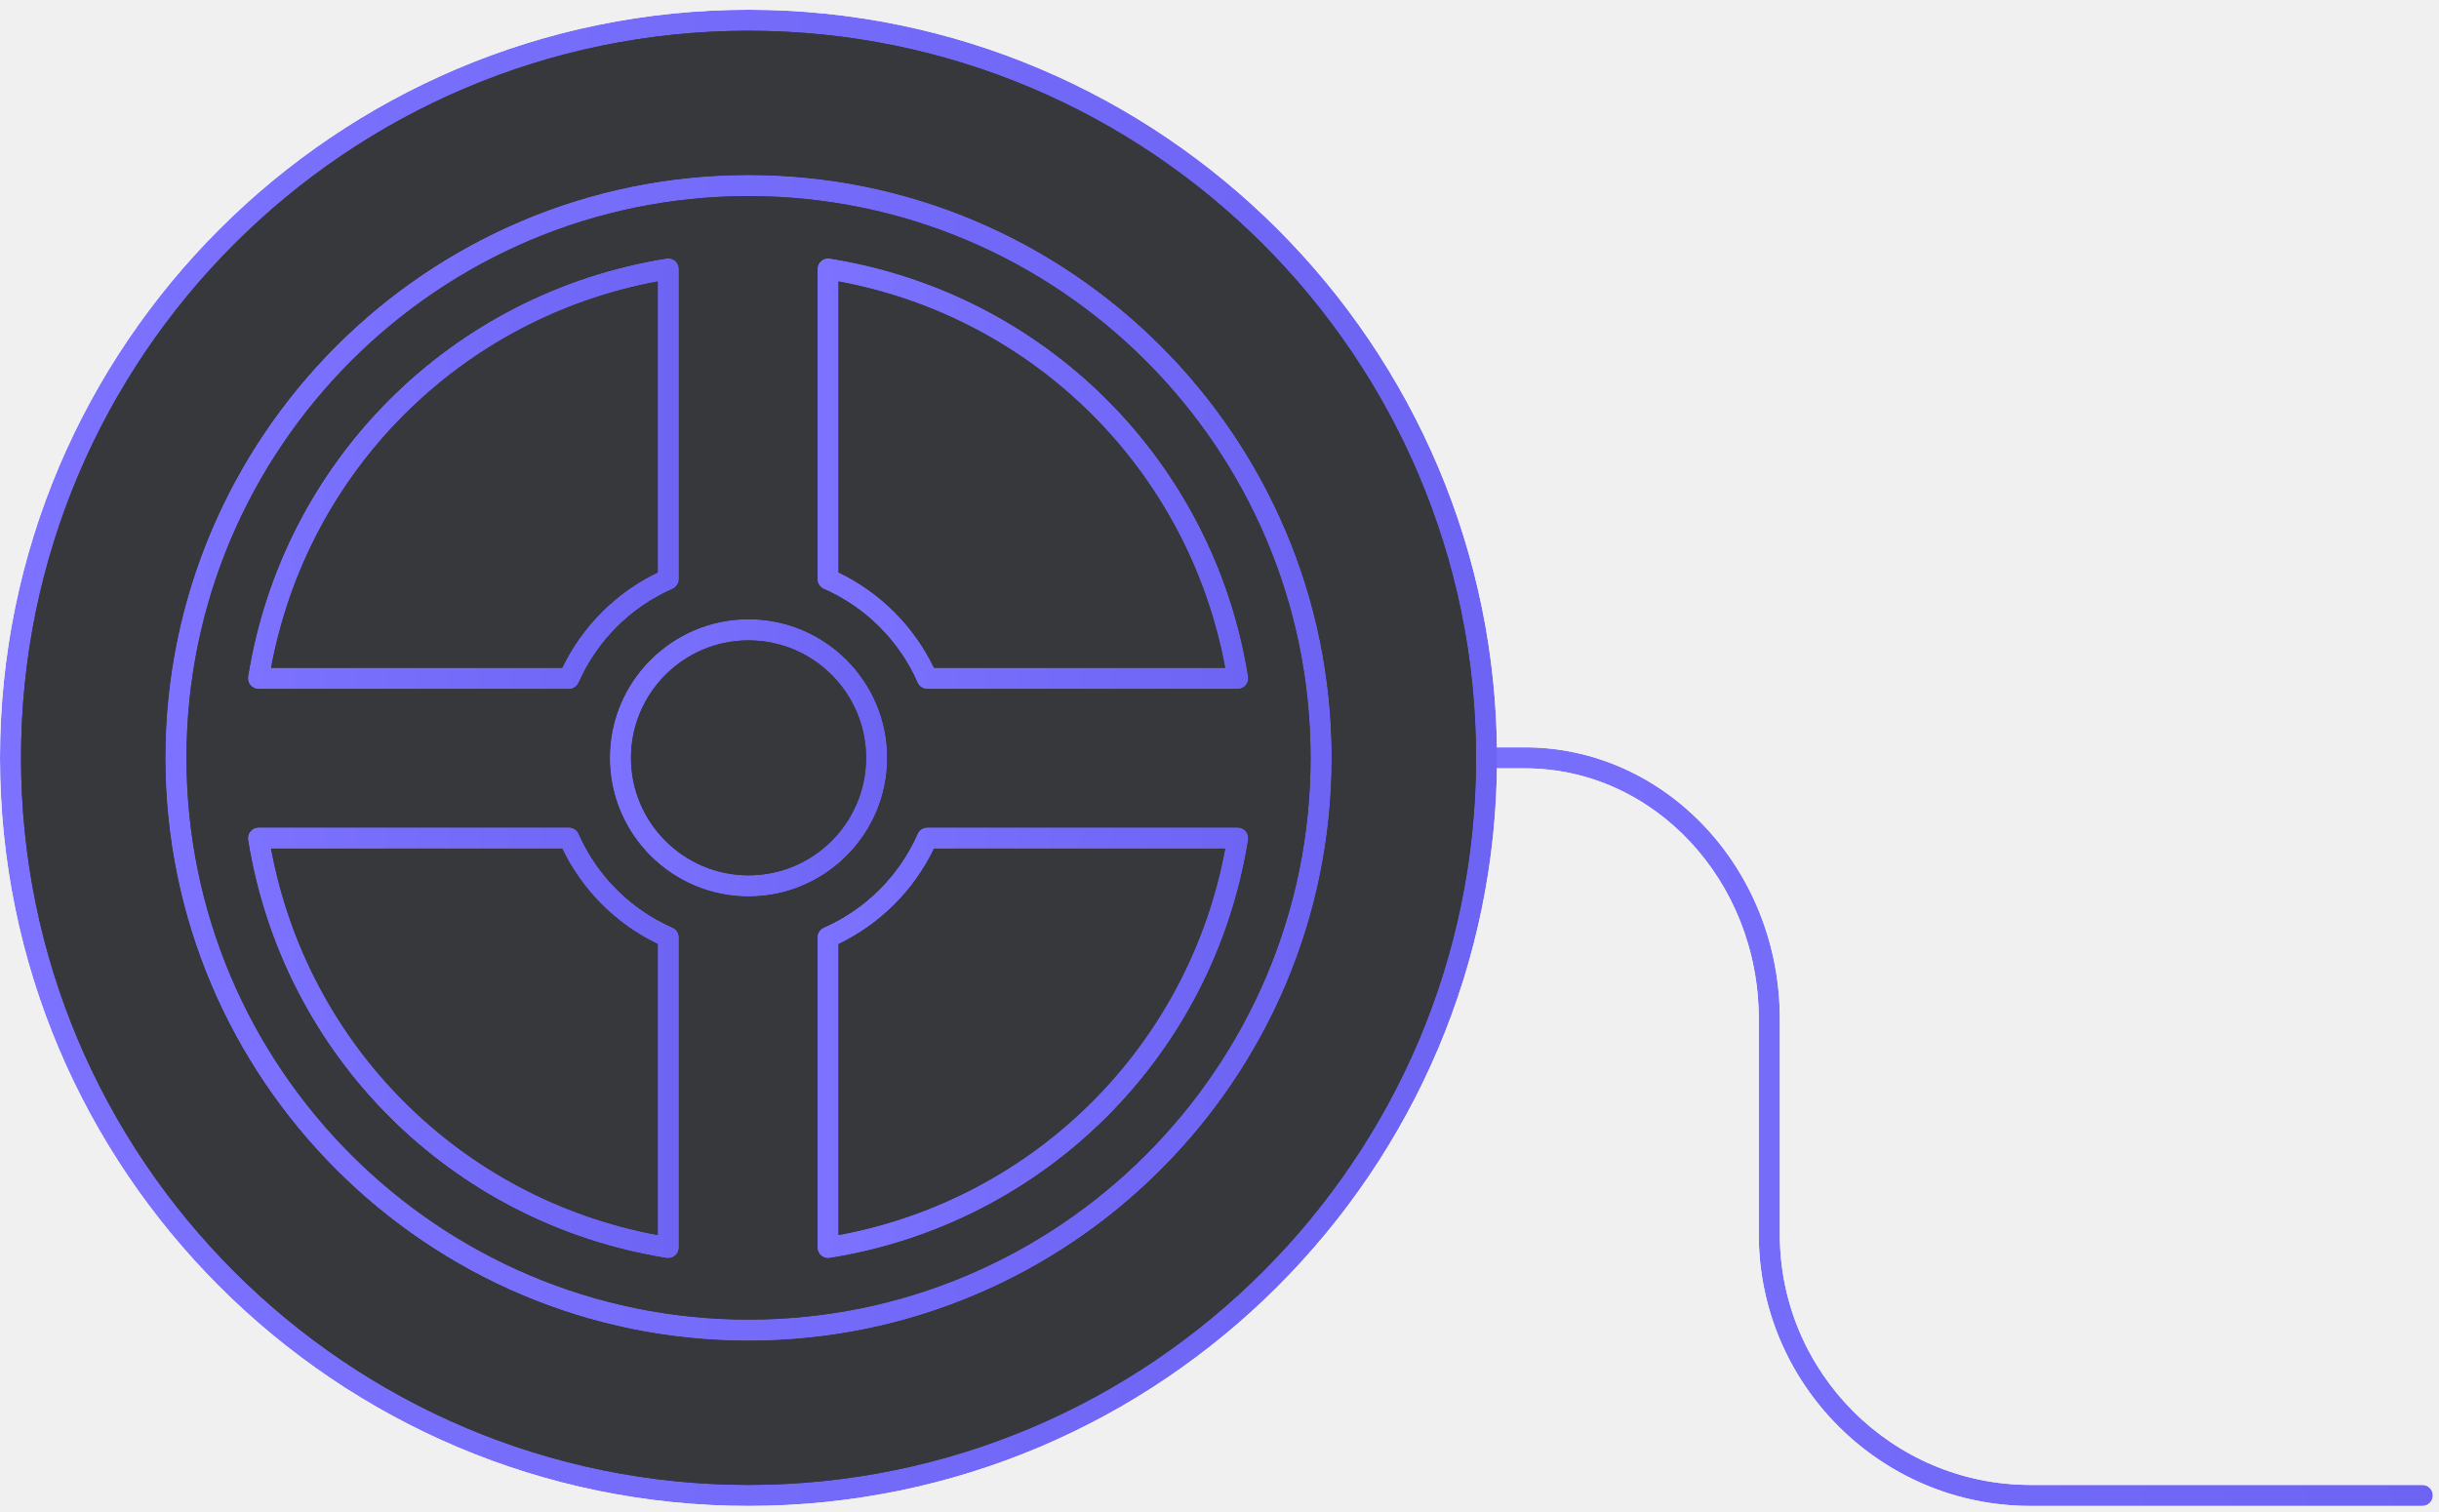
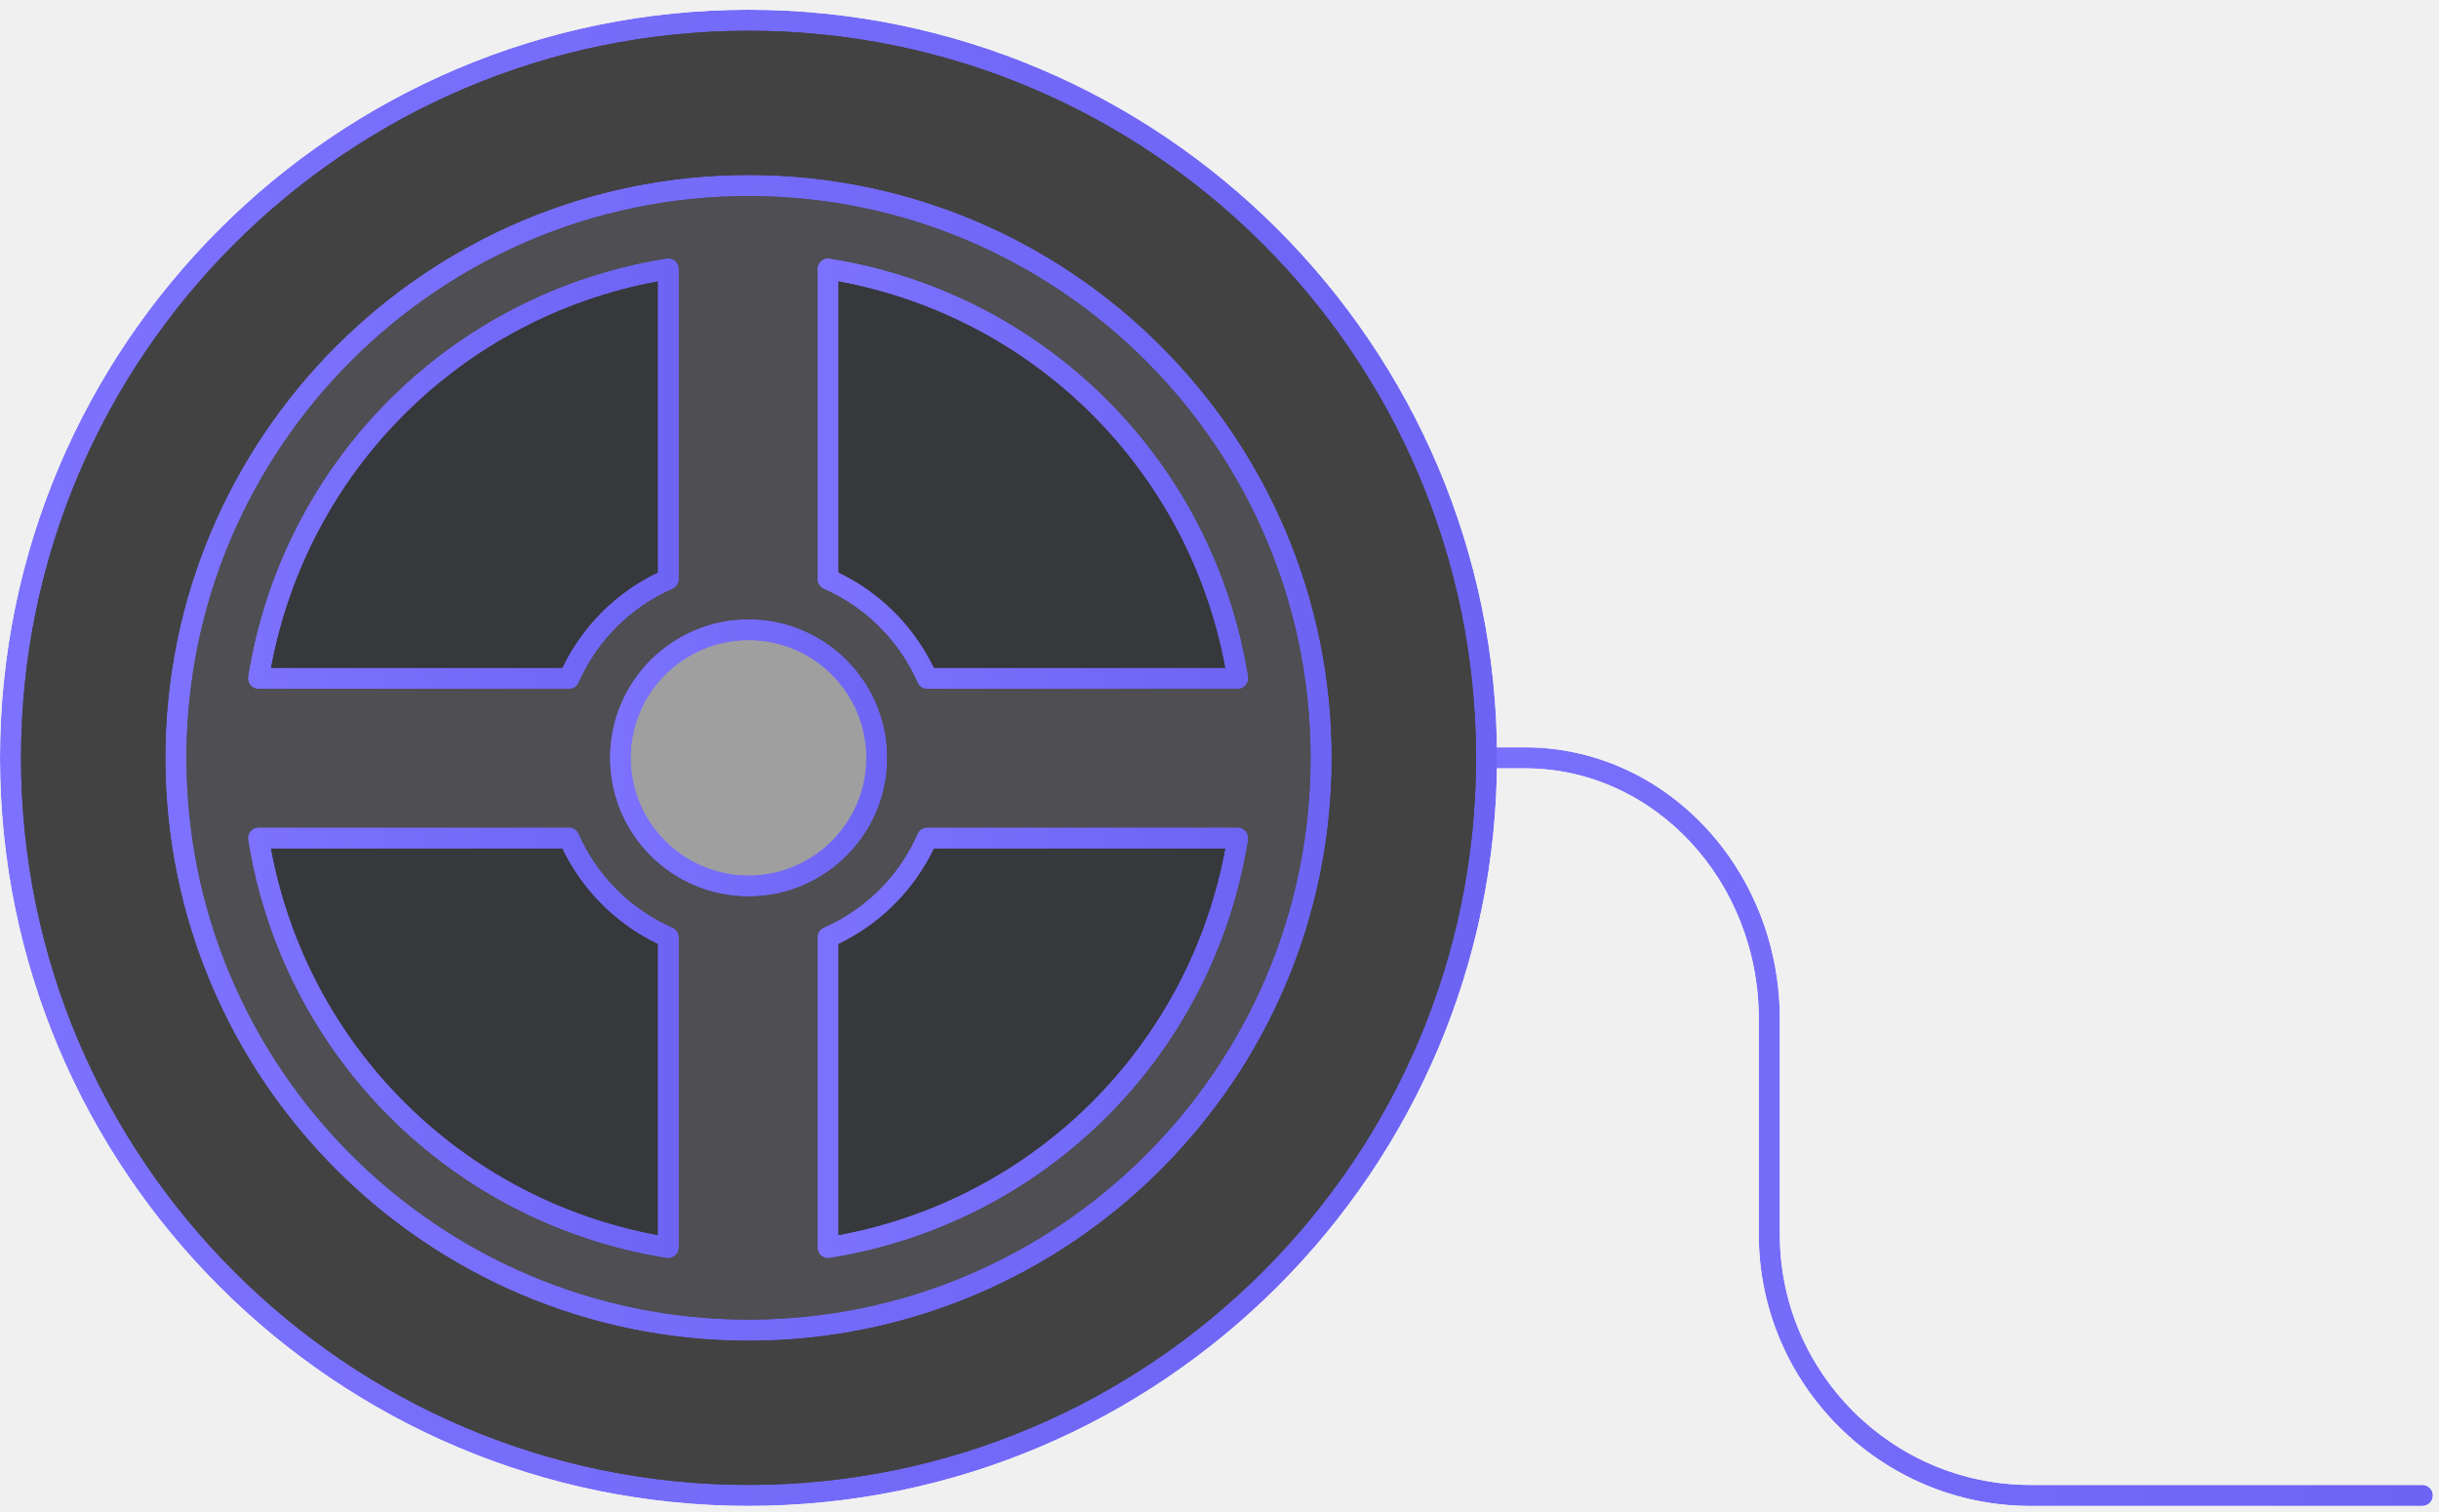
<svg xmlns="http://www.w3.org/2000/svg" xmlns:xlink="http://www.w3.org/1999/xlink" width="142px" height="88px" viewBox="0 0 142 88" version="1.1">
  <defs>
    <path d="M0.72,0.112 C0.381,0.112 0.107,0.385 0.107,0.724 L0.107,0.724 C0.107,1.063 0.381,1.336 0.72,1.336 L0.72,1.336 L14.945,1.336 C22.451,1.336 28.557,7.88 28.557,15.925 L28.557,15.925 L28.557,28.471 C28.557,37.19 35.655,44.284 44.378,44.284 L44.378,44.284 L67.192,44.284 C67.531,44.284 67.805,44.01 67.805,43.672 L67.805,43.672 C67.805,43.333 67.531,43.06 67.192,43.06 L67.192,43.06 L44.378,43.06 C36.33,43.06 29.783,36.515 29.783,28.471 L29.783,28.471 L29.783,15.925 C29.783,7.205 23.126,0.112 14.945,0.112 L14.945,0.112 L0.72,0.112 Z" id="path-1" />
    <linearGradient x1="-0.001%" y1="50%" x2="100%" y2="50%" id="linearGradient-3">
      <stop stop-color="#7C72FF" offset="0%" />
      <stop stop-color="#6D64F4" offset="100%" />
    </linearGradient>
    <path d="M43.581,0.313 C19.55,0.313 0,19.854 0,43.872 L0,43.872 C0,67.891 19.55,87.432 43.581,87.432 L43.581,87.432 C67.61,87.432 87.16,67.891 87.16,43.872 L87.16,43.872 C87.16,19.854 67.61,0.313 43.581,0.313 Z M1.225,43.872 C1.225,20.528 20.226,1.537 43.581,1.537 L43.581,1.537 C66.935,1.537 85.935,20.528 85.935,43.872 L85.935,43.872 C85.935,67.217 66.935,86.208 43.581,86.208 L43.581,86.208 C20.226,86.208 1.225,67.217 1.225,43.872 L1.225,43.872 Z M9.633,43.872 C9.633,62.583 24.862,77.806 43.581,77.806 L43.581,77.806 C62.298,77.806 77.526,62.583 77.526,43.872 L77.526,43.872 C77.526,25.162 62.298,9.94 43.581,9.94 L43.581,9.94 C24.862,9.94 9.633,25.162 9.633,43.872 L9.633,43.872 Z M10.858,43.872 C10.858,25.837 25.537,11.164 43.581,11.164 L43.581,11.164 C61.623,11.164 76.301,25.837 76.301,43.872 L76.301,43.872 C76.301,61.909 61.623,76.582 43.581,76.582 L43.581,76.582 C25.537,76.582 10.858,61.909 10.858,43.872 L10.858,43.872 Z" id="path-4" />
    <linearGradient x1="0%" y1="50%" x2="100%" y2="50%" id="linearGradient-6">
      <stop stop-color="#7C72FF" offset="0%" />
      <stop stop-color="#6D64F4" offset="100%" />
    </linearGradient>
    <path d="M0.545,34.221 C0.545,52.931 15.774,68.154 34.493,68.154 L34.493,68.154 C53.21,68.154 68.438,52.931 68.438,34.221 L68.438,34.221 C68.438,15.511 53.21,0.288 34.493,0.288 L34.493,0.288 C15.774,0.288 0.545,15.511 0.545,34.221 L0.545,34.221 Z M1.77,34.221 C1.77,16.185 16.449,1.512 34.493,1.512 L34.493,1.512 C52.535,1.512 67.213,16.185 67.213,34.221 L67.213,34.221 C67.213,52.257 52.535,66.93 34.493,66.93 L34.493,66.93 C16.449,66.93 1.77,52.257 1.77,34.221 L1.77,34.221 Z M38.725,5.29 C38.588,5.407 38.509,5.577 38.509,5.756 L38.509,5.756 L38.509,23.815 C38.509,24.058 38.653,24.277 38.874,24.375 L38.874,24.375 C41.32,25.455 43.262,27.396 44.341,29.841 L44.341,29.841 C44.438,30.061 44.658,30.205 44.901,30.205 L44.901,30.205 L62.969,30.205 C63.149,30.205 63.319,30.126 63.436,29.99 L63.436,29.99 C63.551,29.854 63.602,29.673 63.575,29.496 L63.575,29.496 C61.566,16.942 51.778,7.159 39.218,5.151 L39.218,5.151 C39.187,5.147 39.157,5.144 39.126,5.144 L39.126,5.144 C38.98,5.144 38.838,5.195 38.725,5.29 L38.725,5.29 Z M39.734,23.424 L39.734,6.483 C51.194,8.612 60.113,17.527 62.242,28.981 L62.242,28.981 L45.293,28.981 C44.12,26.549 42.168,24.597 39.734,23.424 L39.734,23.424 Z M29.719,5.151 C17.159,7.159 7.37,16.942 5.362,29.496 L5.362,29.496 C5.335,29.673 5.385,29.854 5.501,29.99 L5.501,29.99 C5.618,30.126 5.787,30.205 5.967,30.205 L5.967,30.205 L24.034,30.205 C24.277,30.205 24.496,30.061 24.594,29.841 L24.594,29.841 C25.676,27.395 27.619,25.454 30.063,24.375 L30.063,24.375 C30.285,24.277 30.428,24.058 30.428,23.815 L30.428,23.815 L30.428,5.756 C30.428,5.577 30.349,5.407 30.213,5.29 L30.213,5.29 C30.1,5.195 29.957,5.144 29.811,5.144 L29.811,5.144 C29.781,5.144 29.75,5.147 29.719,5.151 L29.719,5.151 Z M29.204,6.483 L29.204,23.424 C26.77,24.595 24.818,26.548 23.643,28.981 L23.643,28.981 L6.694,28.981 C8.823,17.526 17.744,8.612 29.204,6.483 L29.204,6.483 Z M26.424,34.221 C26.424,38.668 30.043,42.285 34.493,42.285 L34.493,42.285 C38.942,42.285 42.56,38.668 42.56,34.221 L42.56,34.221 C42.56,29.775 38.942,26.157 34.493,26.157 L34.493,26.157 C30.043,26.157 26.424,29.775 26.424,34.221 L26.424,34.221 Z M27.649,34.221 C27.649,30.45 30.719,27.382 34.493,27.382 L34.493,27.382 C38.267,27.382 41.336,30.45 41.336,34.221 L41.336,34.221 C41.336,37.993 38.267,41.061 34.493,41.061 L34.493,41.061 C30.719,41.061 27.649,37.993 27.649,34.221 L27.649,34.221 Z M44.901,38.282 C44.658,38.282 44.438,38.426 44.341,38.647 L44.341,38.647 C43.262,41.092 41.32,43.033 38.874,44.112 L38.874,44.112 C38.653,44.211 38.509,44.43 38.509,44.672 L38.509,44.672 L38.509,62.732 C38.509,62.912 38.588,63.082 38.725,63.199 L38.725,63.199 C38.835,63.293 38.977,63.345 39.122,63.345 L39.122,63.345 C39.154,63.345 39.186,63.342 39.218,63.338 L39.218,63.338 C51.778,61.329 61.566,51.544 63.575,38.991 L63.575,38.991 C63.602,38.814 63.551,38.634 63.436,38.498 L63.436,38.498 C63.319,38.362 63.149,38.282 62.969,38.282 L62.969,38.282 L44.901,38.282 Z M39.734,45.063 C42.168,43.89 44.12,41.939 45.293,39.506 L45.293,39.506 L62.242,39.506 C60.114,50.961 51.194,59.876 39.734,62.006 L39.734,62.006 L39.734,45.063 Z M5.967,38.282 C5.787,38.282 5.618,38.362 5.501,38.498 L5.501,38.498 C5.385,38.634 5.335,38.814 5.362,38.991 L5.362,38.991 C7.37,51.544 17.158,61.329 29.719,63.338 L29.719,63.338 C29.751,63.342 29.784,63.345 29.816,63.345 L29.816,63.345 C29.96,63.345 30.102,63.293 30.213,63.199 L30.213,63.199 C30.349,63.082 30.428,62.912 30.428,62.732 L30.428,62.732 L30.428,44.672 C30.428,44.43 30.285,44.211 30.063,44.112 L30.063,44.112 C27.619,43.034 25.676,41.093 24.594,38.647 L24.594,38.647 C24.496,38.426 24.277,38.282 24.034,38.282 L24.034,38.282 L5.967,38.282 Z M6.694,39.506 L23.643,39.506 C24.818,41.94 26.77,43.892 29.204,45.063 L29.204,45.063 L29.204,62.006 C17.744,59.876 8.823,50.961 6.694,39.506 L6.694,39.506 Z" id="path-7" />
    <linearGradient x1="-0.001%" y1="50%" x2="99.999%" y2="50%" id="linearGradient-9">
      <stop stop-color="#7C72FF" offset="0%" />
      <stop stop-color="#6D64F4" offset="100%" />
    </linearGradient>
    <path d="M0.296,8.105 C0.296,12.552 3.915,16.169 8.365,16.169 L8.365,16.169 C12.814,16.169 16.432,12.552 16.432,8.105 L16.432,8.105 C16.432,3.659 12.814,0.041 8.365,0.041 L8.365,0.041 C3.915,0.041 0.296,3.659 0.296,8.105 M1.521,8.105 C1.521,4.334 4.591,1.265 8.365,1.265 L8.365,1.265 C12.139,1.265 15.208,4.334 15.208,8.105 L15.208,8.105 C15.208,11.877 12.139,14.945 8.365,14.945 L8.365,14.945 C4.591,14.945 1.521,11.877 1.521,8.105" id="path-10" />
    <linearGradient x1="-1.37280439e-05%" y1="49.999%" x2="100%" y2="49.999%" id="linearGradient-12">
      <stop stop-color="#7C72FF" offset="0%" />
      <stop stop-color="#6D64F4" offset="100%" />
    </linearGradient>
    <path d="M0.669,0.18 C0.532,0.297 0.453,0.467 0.453,0.647 L0.453,0.647 L0.453,18.705 C0.453,18.948 0.597,19.167 0.818,19.265 L0.818,19.265 C3.264,20.345 5.206,22.286 6.285,24.731 L6.285,24.731 C6.382,24.952 6.602,25.095 6.845,25.095 L6.845,25.095 L24.913,25.095 C25.093,25.095 25.263,25.016 25.38,24.88 L25.38,24.88 C25.495,24.744 25.546,24.563 25.519,24.387 L25.519,24.387 C23.51,11.832 13.722,2.049 1.162,0.041 L1.162,0.041 C1.131,0.037 1.101,0.035 1.07,0.035 L1.07,0.035 C0.924,0.035 0.782,0.085 0.669,0.18 M1.678,18.315 L1.678,1.373 C13.138,3.502 22.057,12.418 24.186,23.871 L24.186,23.871 L7.237,23.871 C6.064,21.44 4.112,19.487 1.678,18.315" id="path-13" />
    <linearGradient x1="-0%" y1="50%" x2="99.999%" y2="50%" id="linearGradient-15">
      <stop stop-color="#7C72FF" offset="0%" />
      <stop stop-color="#6D64F4" offset="100%" />
    </linearGradient>
    <path d="M24.607,0.041 C12.047,2.049 2.258,11.832 0.25,24.387 L0.25,24.387 C0.223,24.563 0.273,24.744 0.389,24.88 L0.389,24.88 C0.506,25.016 0.675,25.095 0.855,25.095 L0.855,25.095 L18.922,25.095 C19.165,25.095 19.384,24.952 19.482,24.731 L19.482,24.731 C20.564,22.285 22.507,20.344 24.951,19.265 L24.951,19.265 C25.173,19.167 25.316,18.948 25.316,18.705 L25.316,18.705 L25.316,0.647 C25.316,0.467 25.237,0.297 25.101,0.18 L25.101,0.18 C24.988,0.085 24.845,0.035 24.699,0.035 L24.699,0.035 C24.669,0.035 24.638,0.037 24.607,0.041 M24.092,1.373 L24.092,18.315 C21.658,19.485 19.706,21.439 18.531,23.871 L18.531,23.871 L1.582,23.871 C3.711,12.417 12.632,3.502 24.092,1.373" id="path-16" />
    <linearGradient x1="-0%" y1="50%" x2="100%" y2="50%" id="linearGradient-18">
      <stop stop-color="#7C72FF" offset="0%" />
      <stop stop-color="#6D64F4" offset="100%" />
    </linearGradient>
    <path d="M0.855,0.244 C0.675,0.244 0.506,0.323 0.389,0.459 L0.389,0.459 C0.273,0.596 0.223,0.776 0.25,0.952 L0.25,0.952 C2.258,13.505 12.046,23.29 24.607,25.299 L24.607,25.299 C24.639,25.304 24.672,25.306 24.704,25.306 L24.704,25.306 C24.848,25.306 24.99,25.254 25.101,25.161 L25.101,25.161 C25.237,25.044 25.316,24.873 25.316,24.693 L25.316,24.693 L25.316,6.633 C25.316,6.391 25.173,6.172 24.951,6.074 L24.951,6.074 C22.507,4.995 20.564,3.054 19.482,0.608 L19.482,0.608 C19.384,0.388 19.165,0.244 18.922,0.244 L18.922,0.244 L0.855,0.244 Z M1.582,1.468 L18.531,1.468 C19.706,3.901 21.658,5.853 24.092,7.025 L24.092,7.025 L24.092,23.967 C12.632,21.838 3.711,12.922 1.582,1.468 L1.582,1.468 Z" id="path-19" />
    <linearGradient x1="-0%" y1="50%" x2="100%" y2="50%" id="linearGradient-21">
      <stop stop-color="#7C72FF" offset="0%" />
      <stop stop-color="#6D64F4" offset="100%" />
    </linearGradient>
    <path d="M6.845,0.244 C6.602,0.244 6.382,0.388 6.285,0.608 L6.285,0.608 C5.206,3.053 3.264,4.994 0.818,6.074 L0.818,6.074 C0.597,6.172 0.453,6.391 0.453,6.633 L0.453,6.633 L0.453,24.693 C0.453,24.873 0.532,25.044 0.669,25.161 L0.669,25.161 C0.779,25.254 0.921,25.306 1.066,25.306 L1.066,25.306 C1.098,25.306 1.13,25.304 1.162,25.299 L1.162,25.299 C13.722,23.29 23.51,13.505 25.519,0.952 L25.519,0.952 C25.546,0.776 25.495,0.596 25.38,0.459 L25.38,0.459 C25.263,0.323 25.093,0.244 24.913,0.244 L24.913,0.244 L6.845,0.244 Z M1.678,7.025 C4.112,5.852 6.064,3.9 7.237,1.468 L7.237,1.468 L24.186,1.468 C22.058,12.922 13.138,21.838 1.678,23.967 L1.678,23.967 L1.678,7.025 Z" id="path-22" />
    <linearGradient x1="-0%" y1="50%" x2="99.999%" y2="50%" id="linearGradient-24">
      <stop stop-color="#7C72FF" offset="0%" />
      <stop stop-color="#6D64F4" offset="100%" />
    </linearGradient>
  </defs>
  <g id="GIFOS" stroke="none" stroke-width="1" fill="none" fill-rule="evenodd">
    <g id="16-UI-Kit-Modo-Nocturno" transform="translate(-422, -2133)">
      <g id="pelicula-modo-noc" transform="translate(422, 2133)">
        <g id="Group-39">
          <g id="Group-3" transform="translate(73.84, 43.4033)">
            <mask id="mask-2" fill="white">
              <use xlink:href="#path-1" />
            </mask>
            <g id="Clip-2" />
            <path d="M0.72,0.112 C0.381,0.112 0.107,0.385 0.107,0.724 L0.107,0.724 C0.107,1.063 0.381,1.336 0.72,1.336 L0.72,1.336 L14.945,1.336 C22.451,1.336 28.557,7.88 28.557,15.925 L28.557,15.925 L28.557,28.471 C28.557,37.19 35.655,44.284 44.378,44.284 L44.378,44.284 L67.192,44.284 C67.531,44.284 67.805,44.01 67.805,43.672 L67.805,43.672 C67.805,43.333 67.531,43.06 67.192,43.06 L67.192,43.06 L44.378,43.06 C36.33,43.06 29.783,36.515 29.783,28.471 L29.783,28.471 L29.783,15.925 C29.783,7.205 23.126,0.112 14.945,0.112 L14.945,0.112 L0.72,0.112 Z" id="Fill-1" fill="url(#linearGradient-3)" mask="url(#mask-2)" />
          </g>
-           <path d="M43.581,77.448 C25.169,77.448 10.246,62.53 10.246,44.128 C10.246,25.725 25.169,10.807 43.581,10.807 C61.991,10.807 76.913,25.725 76.913,44.128 C76.913,62.53 61.991,77.448 43.581,77.448 M43.581,1.18 C19.848,1.18 0.613,20.407 0.613,44.128 C0.613,67.847 19.848,87.075 43.581,87.075 C67.311,87.075 86.548,67.847 86.548,44.128 C86.548,20.407 67.311,1.18 43.581,1.18" id="Fill-4" fill="#37383C" />
+           <path d="M43.581,77.448 C25.169,77.448 10.246,62.53 10.246,44.128 C10.246,25.725 25.169,10.807 43.581,10.807 C61.991,10.807 76.913,25.725 76.913,44.128 C76.913,62.53 61.991,77.448 43.581,77.448 M43.581,1.18 C19.848,1.18 0.613,20.407 0.613,44.128 C0.613,67.847 19.848,87.075 43.581,87.075 C67.311,87.075 86.548,67.847 86.548,44.128 C86.548,20.407 67.311,1.18 43.581,1.18" id="Fill-4" fill="#424242" />
          <g id="Group-8" transform="translate(0, 0.254916)">
            <mask id="mask-5" fill="white">
              <use xlink:href="#path-4" />
            </mask>
            <g id="Clip-7" />
            <path d="M43.581,0.313 C19.55,0.313 0,19.854 0,43.872 L0,43.872 C0,67.891 19.55,87.432 43.581,87.432 L43.581,87.432 C67.61,87.432 87.16,67.891 87.16,43.872 L87.16,43.872 C87.16,19.854 67.61,0.313 43.581,0.313 Z M1.225,43.872 C1.225,20.528 20.226,1.537 43.581,1.537 L43.581,1.537 C66.935,1.537 85.935,20.528 85.935,43.872 L85.935,43.872 C85.935,67.217 66.935,86.208 43.581,86.208 L43.581,86.208 C20.226,86.208 1.225,67.217 1.225,43.872 L1.225,43.872 Z M9.633,43.872 C9.633,62.583 24.862,77.806 43.581,77.806 L43.581,77.806 C62.298,77.806 77.526,62.583 77.526,43.872 L77.526,43.872 C77.526,25.162 62.298,9.94 43.581,9.94 L43.581,9.94 C24.862,9.94 9.633,25.162 9.633,43.872 L9.633,43.872 Z M10.858,43.872 C10.858,25.837 25.537,11.164 43.581,11.164 L43.581,11.164 C61.623,11.164 76.301,25.837 76.301,43.872 L76.301,43.872 C76.301,61.909 61.623,76.582 43.581,76.582 L43.581,76.582 C25.537,76.582 10.858,61.909 10.858,43.872 L10.858,43.872 Z" id="Fill-6" fill="url(#linearGradient-6)" mask="url(#mask-5)" />
          </g>
-           <path d="M48.21,72.639 L48.21,54.579 C50.785,53.442 52.853,51.375 53.989,48.801 L72.057,48.801 C70.104,61.015 60.428,70.686 48.21,72.639 L48.21,72.639 Z M36.124,44.127 C36.124,40.01 39.464,36.676 43.581,36.676 C47.697,36.676 51.036,40.01 51.036,44.127 C51.036,48.244 47.697,51.579 43.581,51.579 C39.464,51.579 36.124,48.244 36.124,44.127 L36.124,44.127 Z M38.904,72.639 C26.684,70.686 17.008,61.015 15.055,48.801 L33.122,48.801 C34.261,51.375 36.328,53.442 38.904,54.579 L38.904,72.639 Z M38.904,15.663 L38.904,33.722 C36.328,34.858 34.261,36.925 33.122,39.5 L15.055,39.5 C17.008,27.286 26.684,17.615 38.904,15.663 L38.904,15.663 Z M48.21,15.663 C60.428,17.615 70.104,27.286 72.057,39.5 L53.989,39.5 C52.853,36.925 50.785,34.858 48.21,33.722 L48.21,15.663 Z M43.581,10.807 C25.169,10.807 10.246,25.726 10.246,44.127 C10.246,62.529 25.169,77.449 43.581,77.449 C61.991,77.449 76.913,62.529 76.913,44.127 C76.913,25.726 61.991,10.807 43.581,10.807 L43.581,10.807 Z" id="Fill-9" fill="#37383C" />
+           <path d="M48.21,72.639 L48.21,54.579 C50.785,53.442 52.853,51.375 53.989,48.801 L72.057,48.801 C70.104,61.015 60.428,70.686 48.21,72.639 L48.21,72.639 Z M36.124,44.127 C36.124,40.01 39.464,36.676 43.581,36.676 C47.697,36.676 51.036,40.01 51.036,44.127 C51.036,48.244 47.697,51.579 43.581,51.579 C39.464,51.579 36.124,48.244 36.124,44.127 L36.124,44.127 Z M38.904,72.639 C26.684,70.686 17.008,61.015 15.055,48.801 L33.122,48.801 C34.261,51.375 36.328,53.442 38.904,54.579 L38.904,72.639 Z M38.904,15.663 L38.904,33.722 C36.328,34.858 34.261,36.925 33.122,39.5 L15.055,39.5 C17.008,27.286 26.684,17.615 38.904,15.663 L38.904,15.663 Z M48.21,15.663 C60.428,17.615 70.104,27.286 72.057,39.5 L53.989,39.5 C52.853,36.925 50.785,34.858 48.21,33.722 L48.21,15.663 Z M43.581,10.807 C25.169,10.807 10.246,25.726 10.246,44.127 C10.246,62.529 25.169,77.449 43.581,77.449 C61.991,77.449 76.913,62.529 76.913,44.127 C76.913,25.726 61.991,10.807 43.581,10.807 L43.581,10.807 Z" id="Fill-9" fill="#4e4e53" />
          <g id="Group-13" transform="translate(9.088, 9.906529)">
            <mask id="mask-8" fill="white">
              <use xlink:href="#path-7" />
            </mask>
            <g id="Clip-12" />
            <path d="M0.545,34.221 C0.545,52.931 15.774,68.154 34.493,68.154 L34.493,68.154 C53.21,68.154 68.438,52.931 68.438,34.221 L68.438,34.221 C68.438,15.511 53.21,0.288 34.493,0.288 L34.493,0.288 C15.774,0.288 0.545,15.511 0.545,34.221 L0.545,34.221 Z M1.77,34.221 C1.77,16.185 16.449,1.512 34.493,1.512 L34.493,1.512 C52.535,1.512 67.213,16.185 67.213,34.221 L67.213,34.221 C67.213,52.257 52.535,66.93 34.493,66.93 L34.493,66.93 C16.449,66.93 1.77,52.257 1.77,34.221 L1.77,34.221 Z M38.725,5.29 C38.588,5.407 38.509,5.577 38.509,5.756 L38.509,5.756 L38.509,23.815 C38.509,24.058 38.653,24.277 38.874,24.375 L38.874,24.375 C41.32,25.455 43.262,27.396 44.341,29.841 L44.341,29.841 C44.438,30.061 44.658,30.205 44.901,30.205 L44.901,30.205 L62.969,30.205 C63.149,30.205 63.319,30.126 63.436,29.99 L63.436,29.99 C63.551,29.854 63.602,29.673 63.575,29.496 L63.575,29.496 C61.566,16.942 51.778,7.159 39.218,5.151 L39.218,5.151 C39.187,5.147 39.157,5.144 39.126,5.144 L39.126,5.144 C38.98,5.144 38.838,5.195 38.725,5.29 L38.725,5.29 Z M39.734,23.424 L39.734,6.483 C51.194,8.612 60.113,17.527 62.242,28.981 L62.242,28.981 L45.293,28.981 C44.12,26.549 42.168,24.597 39.734,23.424 L39.734,23.424 Z M29.719,5.151 C17.159,7.159 7.37,16.942 5.362,29.496 L5.362,29.496 C5.335,29.673 5.385,29.854 5.501,29.99 L5.501,29.99 C5.618,30.126 5.787,30.205 5.967,30.205 L5.967,30.205 L24.034,30.205 C24.277,30.205 24.496,30.061 24.594,29.841 L24.594,29.841 C25.676,27.395 27.619,25.454 30.063,24.375 L30.063,24.375 C30.285,24.277 30.428,24.058 30.428,23.815 L30.428,23.815 L30.428,5.756 C30.428,5.577 30.349,5.407 30.213,5.29 L30.213,5.29 C30.1,5.195 29.957,5.144 29.811,5.144 L29.811,5.144 C29.781,5.144 29.75,5.147 29.719,5.151 L29.719,5.151 Z M29.204,6.483 L29.204,23.424 C26.77,24.595 24.818,26.548 23.643,28.981 L23.643,28.981 L6.694,28.981 C8.823,17.526 17.744,8.612 29.204,6.483 L29.204,6.483 Z M26.424,34.221 C26.424,38.668 30.043,42.285 34.493,42.285 L34.493,42.285 C38.942,42.285 42.56,38.668 42.56,34.221 L42.56,34.221 C42.56,29.775 38.942,26.157 34.493,26.157 L34.493,26.157 C30.043,26.157 26.424,29.775 26.424,34.221 L26.424,34.221 Z M27.649,34.221 C27.649,30.45 30.719,27.382 34.493,27.382 L34.493,27.382 C38.267,27.382 41.336,30.45 41.336,34.221 L41.336,34.221 C41.336,37.993 38.267,41.061 34.493,41.061 L34.493,41.061 C30.719,41.061 27.649,37.993 27.649,34.221 L27.649,34.221 Z M44.901,38.282 C44.658,38.282 44.438,38.426 44.341,38.647 L44.341,38.647 C43.262,41.092 41.32,43.033 38.874,44.112 L38.874,44.112 C38.653,44.211 38.509,44.43 38.509,44.672 L38.509,44.672 L38.509,62.732 C38.509,62.912 38.588,63.082 38.725,63.199 L38.725,63.199 C38.835,63.293 38.977,63.345 39.122,63.345 L39.122,63.345 C39.154,63.345 39.186,63.342 39.218,63.338 L39.218,63.338 C51.778,61.329 61.566,51.544 63.575,38.991 L63.575,38.991 C63.602,38.814 63.551,38.634 63.436,38.498 L63.436,38.498 C63.319,38.362 63.149,38.282 62.969,38.282 L62.969,38.282 L44.901,38.282 Z M39.734,45.063 C42.168,43.89 44.12,41.939 45.293,39.506 L45.293,39.506 L62.242,39.506 C60.114,50.961 51.194,59.876 39.734,62.006 L39.734,62.006 L39.734,45.063 Z M5.967,38.282 C5.787,38.282 5.618,38.362 5.501,38.498 L5.501,38.498 C5.385,38.634 5.335,38.814 5.362,38.991 L5.362,38.991 C7.37,51.544 17.158,61.329 29.719,63.338 L29.719,63.338 C29.751,63.342 29.784,63.345 29.816,63.345 L29.816,63.345 C29.96,63.345 30.102,63.293 30.213,63.199 L30.213,63.199 C30.349,63.082 30.428,62.912 30.428,62.732 L30.428,62.732 L30.428,44.672 C30.428,44.43 30.285,44.211 30.063,44.112 L30.063,44.112 C27.619,43.034 25.676,41.093 24.594,38.647 L24.594,38.647 C24.496,38.426 24.277,38.282 24.034,38.282 L24.034,38.282 L5.967,38.282 Z M6.694,39.506 L23.643,39.506 C24.818,41.94 26.77,43.892 29.204,45.063 L29.204,45.063 L29.204,62.006 C17.744,59.876 8.823,50.961 6.694,39.506 L6.694,39.506 Z" id="Fill-11" fill="url(#linearGradient-9)" mask="url(#mask-8)" />
          </g>
-           <path d="M43.581,36.676 C39.464,36.676 36.125,40.01 36.125,44.127 C36.125,48.244 39.464,51.58 43.581,51.58 C47.696,51.58 51.036,48.244 51.036,44.127 C51.036,40.01 47.696,36.676 43.581,36.676" id="Fill-14" fill="#37383C" />
+           <path d="M43.581,36.676 C39.464,36.676 36.125,40.01 36.125,44.127 C36.125,48.244 39.464,51.58 43.581,51.58 C47.696,51.58 51.036,48.244 51.036,44.127 C51.036,40.01 47.696,36.676 43.581,36.676" id="Fill-14" fill="#9f9fa0" />
          <g id="Group-18" transform="translate(35.216, 36.02266)">
            <mask id="mask-11" fill="white">
              <use xlink:href="#path-10" />
            </mask>
            <g id="Clip-17" />
            <path d="M0.296,8.105 C0.296,12.552 3.915,16.169 8.365,16.169 L8.365,16.169 C12.814,16.169 16.432,12.552 16.432,8.105 L16.432,8.105 C16.432,3.659 12.814,0.041 8.365,0.041 L8.365,0.041 C3.915,0.041 0.296,3.659 0.296,8.105 M1.521,8.105 C1.521,4.334 4.591,1.265 8.365,1.265 L8.365,1.265 C12.139,1.265 15.208,4.334 15.208,8.105 L15.208,8.105 C15.208,11.877 12.139,14.945 8.365,14.945 L8.365,14.945 C4.591,14.945 1.521,11.877 1.521,8.105" id="Fill-16" fill="url(#linearGradient-12)" mask="url(#mask-11)" />
          </g>
          <path d="M48.21,15.663 L48.21,33.722 C50.785,34.859 52.853,36.925 53.989,39.499 L72.057,39.499 C70.104,27.286 60.428,17.615 48.21,15.663" id="Fill-19" fill="#37383C" />
          <g id="Group-23" transform="translate(47.144, 15.01621)">
            <mask id="mask-14" fill="white">
              <use xlink:href="#path-13" />
            </mask>
            <g id="Clip-22" />
            <path d="M0.669,0.18 C0.532,0.297 0.453,0.467 0.453,0.647 L0.453,0.647 L0.453,18.705 C0.453,18.948 0.597,19.167 0.818,19.265 L0.818,19.265 C3.264,20.345 5.206,22.286 6.285,24.731 L6.285,24.731 C6.382,24.952 6.602,25.095 6.845,25.095 L6.845,25.095 L24.913,25.095 C25.093,25.095 25.263,25.016 25.38,24.88 L25.38,24.88 C25.495,24.744 25.546,24.563 25.519,24.387 L25.519,24.387 C23.51,11.832 13.722,2.049 1.162,0.041 L1.162,0.041 C1.131,0.037 1.101,0.035 1.07,0.035 L1.07,0.035 C0.924,0.035 0.782,0.085 0.669,0.18 M1.678,18.315 L1.678,1.373 C13.138,3.502 22.057,12.418 24.186,23.871 L24.186,23.871 L7.237,23.871 C6.064,21.44 4.112,19.487 1.678,18.315" id="Fill-21" fill="url(#linearGradient-15)" mask="url(#mask-14)" />
          </g>
          <path d="M38.904,15.663 C26.684,17.615 17.008,27.286 15.055,39.499 L33.122,39.499 C34.261,36.925 36.328,34.859 38.904,33.722 L38.904,15.663 Z" id="Fill-24" fill="#37383C" />
          <g id="Group-28" transform="translate(14.2, 15.01621)">
            <mask id="mask-17" fill="white">
              <use xlink:href="#path-16" />
            </mask>
            <g id="Clip-27" />
            <path d="M24.607,0.041 C12.047,2.049 2.258,11.832 0.25,24.387 L0.25,24.387 C0.223,24.563 0.273,24.744 0.389,24.88 L0.389,24.88 C0.506,25.016 0.675,25.095 0.855,25.095 L0.855,25.095 L18.922,25.095 C19.165,25.095 19.384,24.952 19.482,24.731 L19.482,24.731 C20.564,22.285 22.507,20.344 24.951,19.265 L24.951,19.265 C25.173,19.167 25.316,18.948 25.316,18.705 L25.316,18.705 L25.316,0.647 C25.316,0.467 25.237,0.297 25.101,0.18 L25.101,0.18 C24.988,0.085 24.845,0.035 24.699,0.035 L24.699,0.035 C24.669,0.035 24.638,0.037 24.607,0.041 M24.092,1.373 L24.092,18.315 C21.658,19.485 19.706,21.439 18.531,23.871 L18.531,23.871 L1.582,23.871 C3.711,12.417 12.632,3.502 24.092,1.373" id="Fill-26" fill="url(#linearGradient-18)" mask="url(#mask-17)" />
          </g>
          <path d="M33.122,48.801 L15.055,48.801 C17.008,61.016 26.684,70.685 38.904,72.638 L38.904,54.579 C36.328,53.442 34.261,51.375 33.122,48.801" id="Fill-29" fill="#37383C" />
          <g id="Group-33" transform="translate(14.2, 47.94524)">
            <mask id="mask-20" fill="white">
              <use xlink:href="#path-19" />
            </mask>
            <g id="Clip-32" />
            <path d="M0.855,0.244 C0.675,0.244 0.506,0.323 0.389,0.459 L0.389,0.459 C0.273,0.596 0.223,0.776 0.25,0.952 L0.25,0.952 C2.258,13.505 12.046,23.29 24.607,25.299 L24.607,25.299 C24.639,25.304 24.672,25.306 24.704,25.306 L24.704,25.306 C24.848,25.306 24.99,25.254 25.101,25.161 L25.101,25.161 C25.237,25.044 25.316,24.873 25.316,24.693 L25.316,24.693 L25.316,6.633 C25.316,6.391 25.173,6.172 24.951,6.074 L24.951,6.074 C22.507,4.995 20.564,3.054 19.482,0.608 L19.482,0.608 C19.384,0.388 19.165,0.244 18.922,0.244 L18.922,0.244 L0.855,0.244 Z M1.582,1.468 L18.531,1.468 C19.706,3.901 21.658,5.853 24.092,7.025 L24.092,7.025 L24.092,23.967 C12.632,21.838 3.711,12.922 1.582,1.468 L1.582,1.468 Z" id="Fill-31" fill="url(#linearGradient-21)" mask="url(#mask-20)" />
          </g>
          <path d="M48.21,72.639 C60.428,70.686 70.104,61.015 72.057,48.801 L53.989,48.801 C52.853,51.375 50.785,53.442 48.21,54.579 L48.21,72.639 Z" id="Fill-34" fill="#37383C" />
          <g id="Group-38" transform="translate(47.144, 47.94524)">
            <mask id="mask-23" fill="white">
              <use xlink:href="#path-22" />
            </mask>
            <g id="Clip-37" />
            <path d="M6.845,0.244 C6.602,0.244 6.382,0.388 6.285,0.608 L6.285,0.608 C5.206,3.053 3.264,4.994 0.818,6.074 L0.818,6.074 C0.597,6.172 0.453,6.391 0.453,6.633 L0.453,6.633 L0.453,24.693 C0.453,24.873 0.532,25.044 0.669,25.161 L0.669,25.161 C0.779,25.254 0.921,25.306 1.066,25.306 L1.066,25.306 C1.098,25.306 1.13,25.304 1.162,25.299 L1.162,25.299 C13.722,23.29 23.51,13.505 25.519,0.952 L25.519,0.952 C25.546,0.776 25.495,0.596 25.38,0.459 L25.38,0.459 C25.263,0.323 25.093,0.244 24.913,0.244 L24.913,0.244 L6.845,0.244 Z M1.678,7.025 C4.112,5.852 6.064,3.9 7.237,1.468 L7.237,1.468 L24.186,1.468 C22.058,12.922 13.138,21.838 1.678,23.967 L1.678,23.967 L1.678,7.025 Z" id="Fill-36" fill="url(#linearGradient-24)" mask="url(#mask-23)" />
          </g>
        </g>
      </g>
    </g>
  </g>
</svg>
